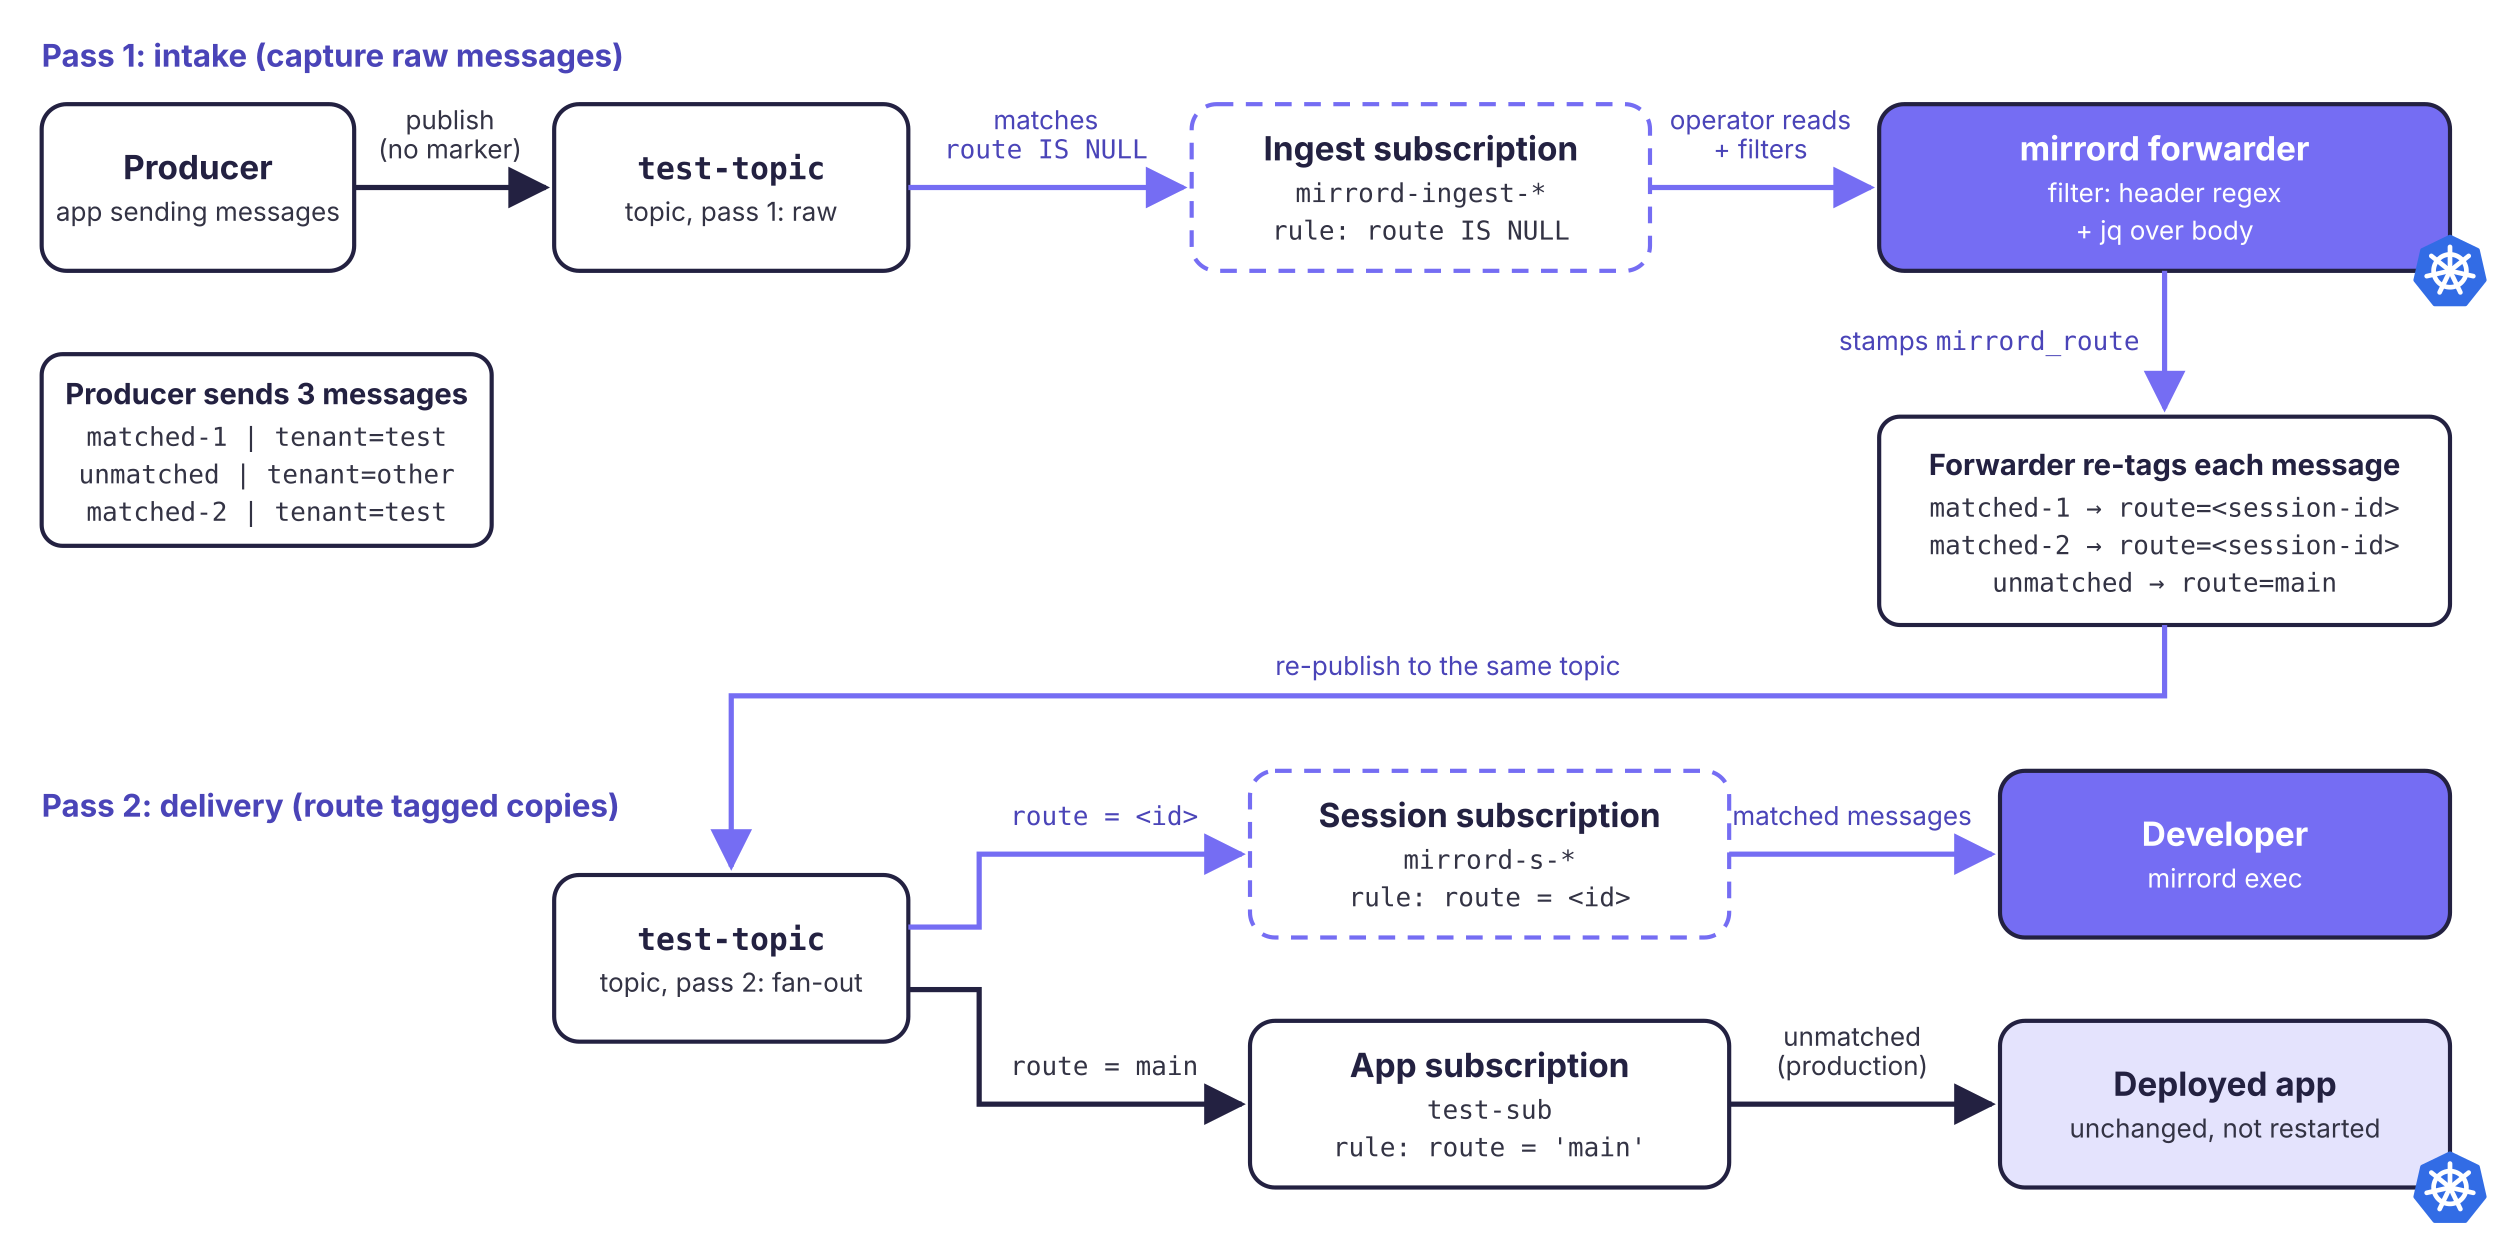
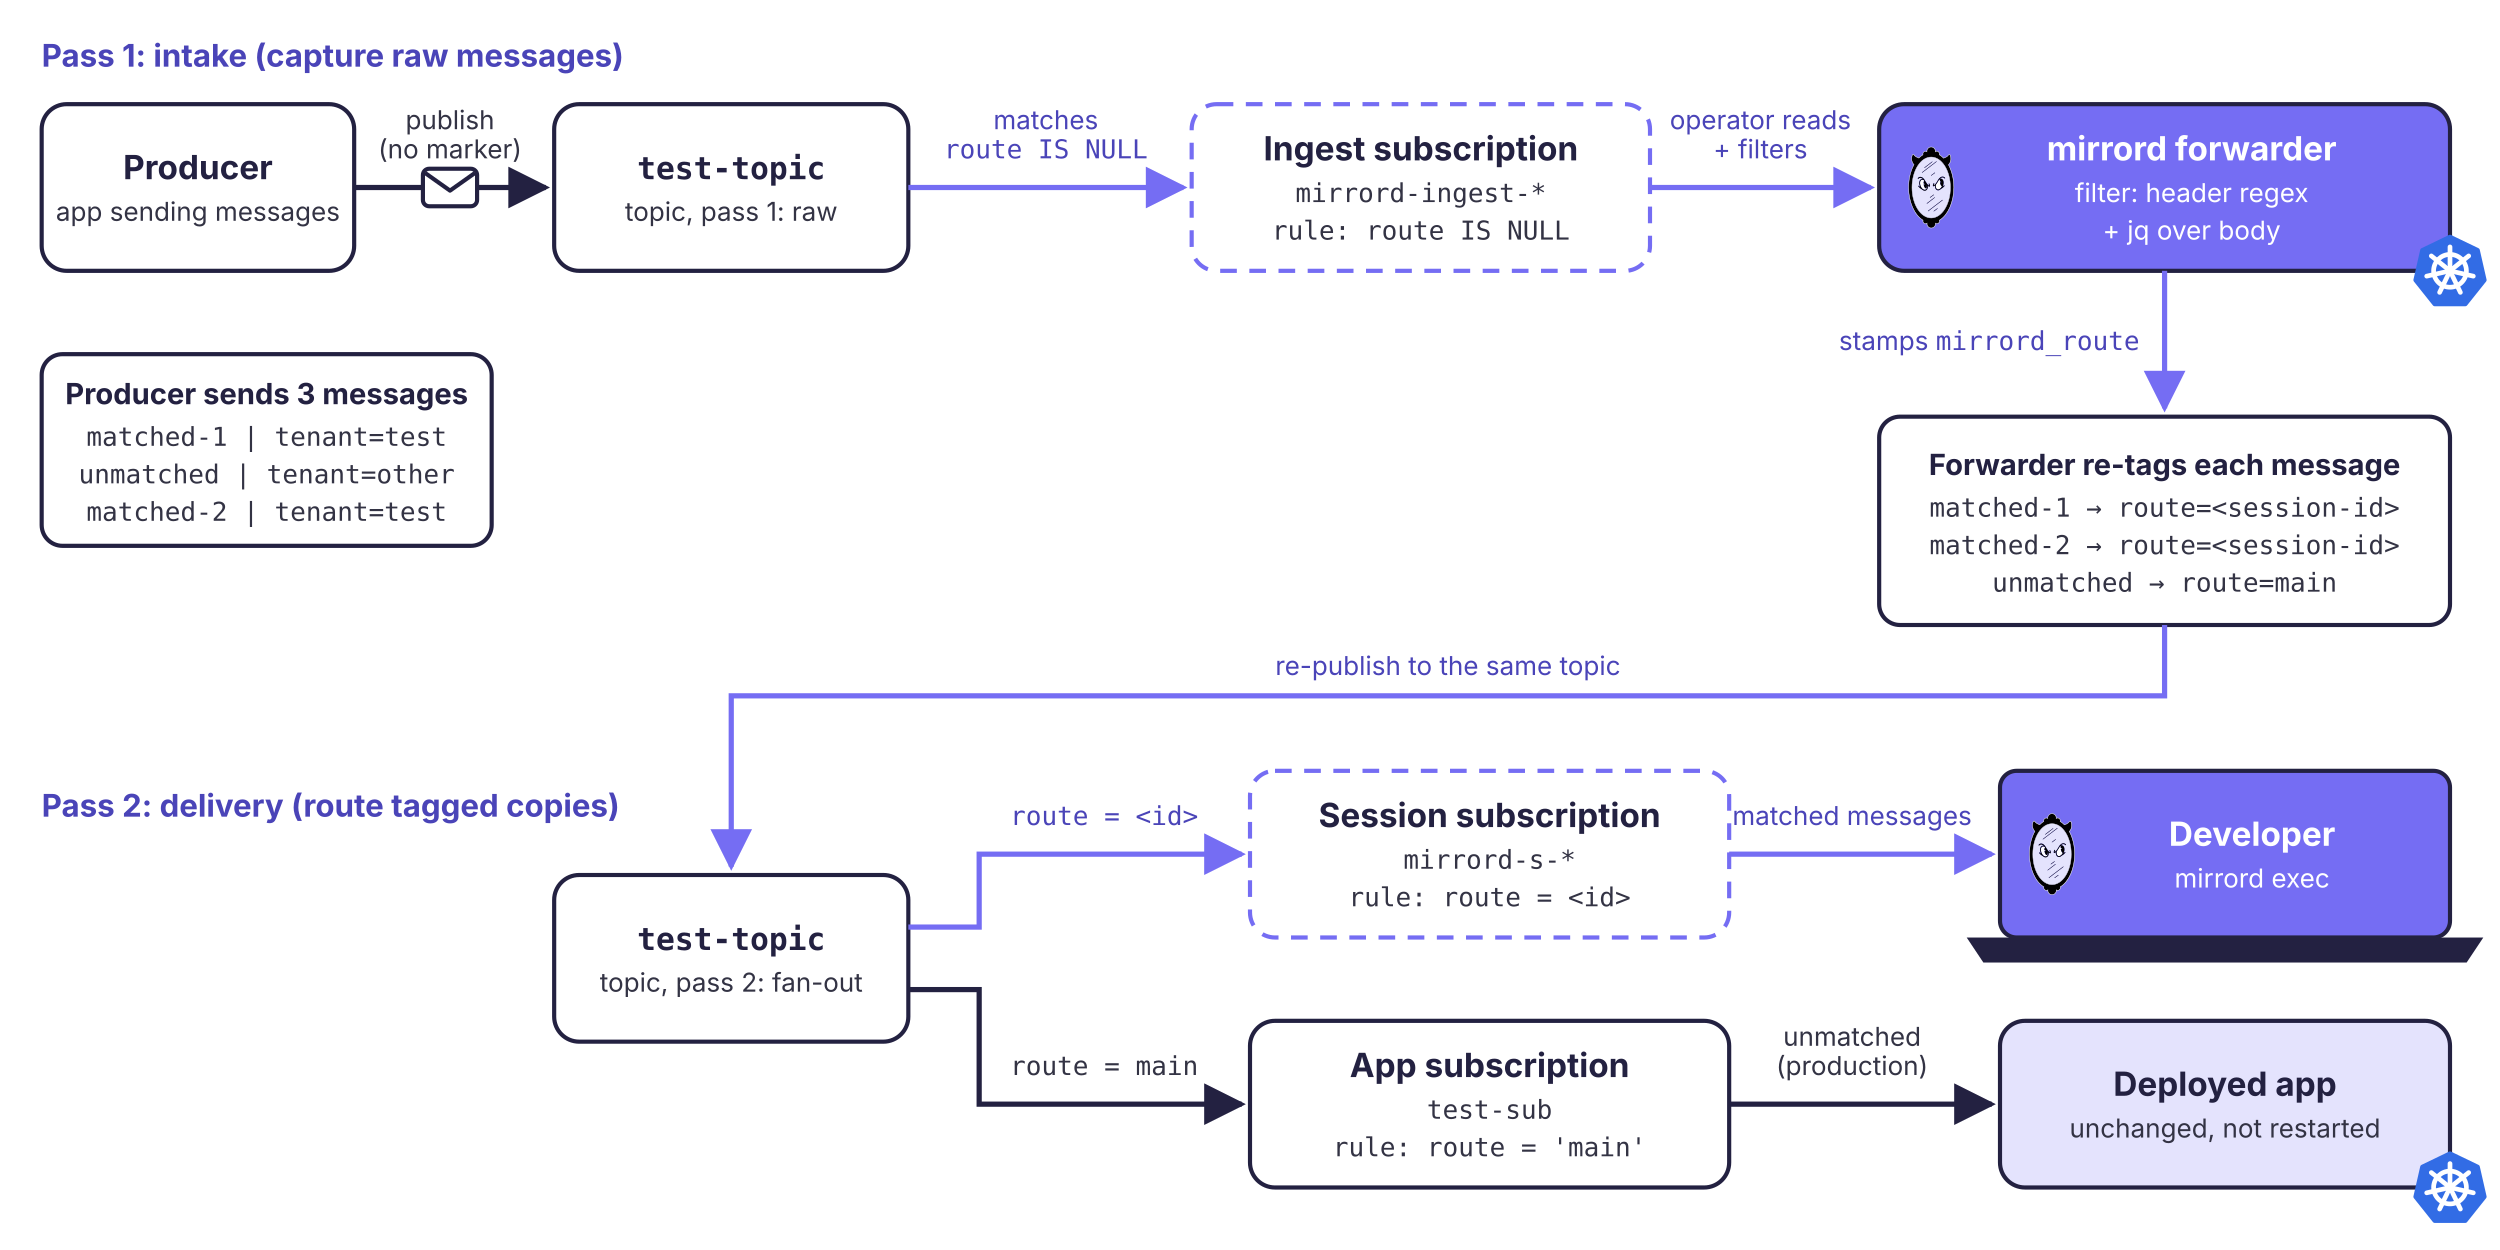
<svg xmlns="http://www.w3.org/2000/svg" viewBox="0 0 1200 600" width="1200" height="600" font-family="Inter, Helvetica, Arial, sans-serif" role="img" aria-labelledby="t d">
  <defs>
    <marker id="arrow" viewBox="0 0 10 10" refX="9" refY="5" markerWidth="8" markerHeight="8" orient="auto-start-reverse">
      <path d="M0 0 L10 5 L0 10 z" fill="#232141" />
    </marker>
    <marker id="arrow-purple" viewBox="0 0 10 10" refX="9" refY="5" markerWidth="8" markerHeight="8" orient="auto-start-reverse">
      <path d="M0 0 L10 5 L0 10 z" fill="#756DF3" />
    </marker>
    <symbol id="k8s" viewBox="0 0 32 32">
      <polygon points="16.00,1.60 27.73,7.25 30.62,19.94 22.51,30.11 9.49,30.11 1.38,19.94 4.27,7.25" fill="#326CE5" stroke="#326CE5" stroke-width="2" stroke-linejoin="round" />
      <g fill="none" stroke="#ffffff" stroke-width="2" stroke-linecap="round">
        <circle cx="16" cy="16" r="7" />
        <line x1="16.00" y1="13.40" x2="16.00" y2="5.80" />
        <line x1="18.03" y1="14.38" x2="23.97" y2="9.64" />
        <line x1="18.53" y1="16.58" x2="25.94" y2="18.27" />
        <line x1="17.13" y1="18.34" x2="20.43" y2="25.19" />
        <line x1="14.87" y1="18.34" x2="11.57" y2="25.19" />
        <line x1="13.47" y1="16.58" x2="6.06" y2="18.27" />
        <line x1="13.97" y1="14.38" x2="8.03" y2="9.64" />
      </g>
      <circle cx="16" cy="16" r="2.4" fill="#ffffff" />
+     </symbol>
+     <symbol id="mirrord" viewBox="97 61 391 696">
+       <path fill="#ffffff" d="M255.6,387c4.1,19.1-0.9,36.1-12,40.5c-8.2,3.2-17.8,0-26.5-8.2c-0.3-0.6-0.9-0.9-1.5-1.2c0,0,0,0-0.3-0.3 c-5.5-5.6-10.5-13.2-14-22c-4.7-11.5-6.1-23.2-4.4-33.5c1.8-9.4,6.1-16.1,12.8-18.8c5.5-2.3,12.5-1.5,19.3,2.6 c1.5,2.3,2.6,4.4,3.8,6.2c-4.1,2.6-6.4,10.3-6.4,20.3l3.2,1.8l11.1,6.5l-12.5,1.5h-0.9c0.3,1.2,0.3,2.3,0.6,3.5 c3.2,17.9,12,31.1,19,29.7c6.4-1.2,9.6-14.4,7.6-30.2C255.3,386.4,255.6,386.7,255.6,387z" />
+       <path fill="#ffffff" d="M384,398.4c-3.2,6.8-7.3,12.3-12,17c0,0,0,0-0.3,0c-0.6,0.3-0.9,0.9-1.2,1.2c-8.7,7.9-18.4,11.5-26.5,8.2 c-11.1-4.7-16-21.4-12-40.5c1.5-1.8,3.2-3.8,4.7-5.6c5-6.5,9-13.2,12.8-20l1.2-2.1c1.2-1.8,2-3.8,3.2-5.6c1.2-2.1,2.6-4.4,4.4-7 c3.5-2.1,6.7-3.2,9.9-3.8c-2,4.7-2.3,10.3-2.3,15.3l3.2,1.8l11.1,6.5l-12.5,1.5h-0.9c0.3,1.2,0.3,2.3,0.6,3.8 C370.5,384.6,377.5,397,384,398.4z" />
+       <path fill="#E4E3FD" d="M405,391.7c-1.5-1.2-3.8-0.9-5,0.6c-3.2,4.1-7,7.9-11.1,11.5c1.2-2.3,2.6-5,3.5-7.6 c5.3-12.6,6.7-25.8,4.7-37.3c-2.3-12-8.2-20.6-16.9-24.1c-4.1-1.8-8.8-2.1-13.7-1.2c4.4-4.4,10.2-8.5,17.5-10 c8.2-1.5,16.6,1.5,20.4,7.3c1.2,1.5,3.2,2.1,5,0.9c1.5-1.2,2-3.2,0.9-4.7c-5.5-8.2-16.6-12.3-27.4-10c-11.1,2.1-19.3,9.7-24.2,15.6 c-2,2.3-3.8,5-5.5,7.3c-2,2.9-3.5,5.6-5,8.2c-1.2,2.1-2.3,3.8-3.2,5.6l-1.2,2.1c-3.8,6.5-7.6,13.2-12.3,19.1 c-5.8,7.6-11.7,12.9-18.4,16.7c0.6-5,2-9.7,4.4-14.1c0.9-1.8,0.3-3.8-1.5-4.7c-1.7-0.9-3.8-0.3-4.7,1.5c-2.9,5.6-4.7,11.5-5.3,17.6 c0,0.9-0.3,3.5,1.5,5.6c1.2,1.2,2.3,1.8,4.1,1.8c1.5,0,2.9-0.3,4.4-1.5c2.6-1.5,5.3-3.2,7.9-5.3c-1.7,18.5,5,34.1,17.5,39.3 c2.9,1.2,5.8,1.8,8.8,1.8c8.5,0,17.5-4.4,25.4-12c11.4-6.2,21.6-14.4,29.5-24.7C406.7,395.2,406.4,392.8,405,391.7z M292.1,149.1 c90.1,0,163.6,116.6,163.6,259.6s-73.5,259.6-163.6,259.6c-90.4,0-163.6-116.6-163.6-259.6S201.9,149.1,292.1,149.1z M389.5,517.3 c0.9-0.6,0.9-1.8,0.3-2.3c-0.6-0.9-1.8-0.9-2.3-0.3l-122.5,93.7c-0.9,0.6-0.9,1.8-0.3,2.3c0.3,0.3,0.9,0.6,1.5,0.6 c0.3,0,0.9,0,1.2-0.3L389.5,517.3z M346.9,589c0.9-0.6,0.9-1.8,0.3-2.3c-0.6-0.9-1.8-0.9-2.3-0.3l-31.2,23.2 c-0.9,0.6-0.9,1.8-0.3,2.3c0.3,0.6,0.9,0.9,1.5,0.9c0.3,0,0.6-0.3,0.9-0.3L346.9,589z M338.2,189.1c0.9-0.6,0.9-1.8,0.3-2.3 c-0.6-0.9-1.8-0.9-2.3-0.3l-122.5,93.4c-0.9,0.6-0.9,1.8-0.3,2.3c0.3,0.3,0.9,0.6,1.5,0.6c0.3,0,0.9,0,0.9-0.3L338.2,189.1z M324.4,284.5c0.9-0.6,0.9-1.8,0.3-2.3c-0.6-0.9-1.7-0.9-2.3-0.3l-31.2,22.9c-0.9,0.6-0.9,1.8-0.3,2.3c0.3,0.6,0.9,0.6,1.5,0.6 c0.3,0,0.6,0,0.9-0.3L324.4,284.5z M322.7,495.9c0.9-0.6,0.9-1.8,0.3-2.3c-0.6-0.9-1.8-0.9-2.3-0.3l-66.2,50.8 c-0.9,0.6-0.9,1.8-0.3,2.3c0.3,0.3,0.9,0.6,1.5,0.6c0.3,0,0.6,0,0.9-0.3L322.7,495.9z M314.8,472.4c0.9-0.6,0.9-1.8,0.3-2.3 c-0.6-0.9-1.8-0.9-2.3-0.3L281.6,493c-0.9,0.6-0.9,1.8-0.3,2.3c0.3,0.6,0.9,0.9,1.5,0.9c0.3,0,0.9-0.3,0.9-0.3L314.8,472.4z M302.3,190.5c0.9-0.6,0.9-1.8,0.3-2.3c-0.6-0.9-1.7-0.9-2.3-0.3L234,239c-0.9,0.6-0.9,1.8-0.3,2.3c0.3,0.3,0.9,0.6,1.5,0.6 c0.3,0,0.9,0,1.2-0.3L302.3,190.5z M280.1,399.6c1.8-2.1,1.5-4.7,1.5-5.6c-0.6-6.2-2.3-12.3-5-17.9c-0.9-1.8-2.9-2.3-4.7-1.5 c-1.8,0.9-2.3,2.9-1.5,4.7c2.3,4.4,3.8,9.4,4.4,14.1c-6.4-3.8-12.5-9.4-18.4-16.7c-4.7-6.2-8.8-12.9-12.3-19.1l-1.5-2.3 c-1.2-1.8-2-3.8-3.2-5.6c-1.5-2.3-2.9-5.3-5-8.2c0,0,0,0,0-0.3c-1.5-2.3-3.5-5-5.5-7.3c-5-5.9-13.1-13.2-24.2-15.6 c-10.8-2.1-21.9,2.1-27.4,10c-1.2,1.5-0.6,3.8,0.9,4.7c1.5,1.2,3.8,0.6,4.7-0.9c4.1-5.9,12.5-8.8,20.4-7.3 c7.3,1.5,13.1,5.9,17.5,10c-4.7-0.9-9.3-0.3-13.7,1.2c-8.8,3.5-14.6,12-16.9,24.1c-2,11.5-0.3,24.7,4.7,37.3 c1.2,2.6,2.3,5.3,3.5,7.6c-4.1-3.5-7.9-7.3-11.1-11.5c-1.2-1.5-3.5-1.8-5-0.6c-1.5,1.2-1.8,3.5-0.6,5c8.2,10,18.4,18.5,29.5,24.7 c7.9,7.6,16.9,11.7,25.7,11.7c2.9,0,6.1-0.6,8.8-1.8c12.5-5.3,19-20.6,17.5-39.3c2.6,2.1,5,3.8,7.9,5.3c1.5,0.9,2.9,1.2,4.4,1.2 C277.8,401.4,279.2,400.8,280.1,399.6z" />
+       <path d="M439.4,215.2c29.5,54,45.5,122.4,45.5,193.8c0,123.6-49,234.9-122.8,279.2c0.6,2.1,1.2,4.4,1.2,6.8 c0,12.3-10.2,22.6-22.5,22.6c-4.4,0-8.8-1.2-12.3-3.5c0.3,1.2,0.3,2.6,0.3,3.8c0,20.3-16.3,36.7-36.5,36.7s-36.5-16.4-36.5-36.7 c0-1.2,0-2.6,0.3-3.8c-3.5,2.3-7.9,3.5-12.3,3.5c-12.3,0-22.5-10-22.5-22.6c0-2.3,0.3-4.7,1.2-6.8C148.6,643.6,99.3,532.3,99.3,409 c0-71.9,16.3-140.9,46.4-195.3c-1.5-0.9-2.3-2.1-3.5-3.2c-9.9-11.2-15.5-26.4-16.9-42.6c-0.6-11.5,0.9-23.2,5-33.8 c0.6-1.8,2.6-6.8,7.6-7.3c5.3-0.6,8.5,3.8,11.4,7.9c1.2,1.5,2.3,2.9,2.9,3.8c5.5,5.3,12.5,9.7,21.6,13.8c4.4,2.1,9,3.8,13.4,5.3 c11.1-11.2,22.8-20.6,35-27.9c-0.6-2.3-1.2-4.4-1.2-6.8c0-12.3,10.2-22.6,22.5-22.6c4.4,0,8.8,1.2,12.3,3.5c0-1.2-0.3-2.6-0.3-3.8 c0-20.3,16.3-36.7,36.5-36.7c20.1,0,36.5,16.4,36.5,36.7c0,1.2,0,2.6-0.3,3.8c3.5-2.3,7.9-3.5,12.3-3.5c12.5,0,22.5,10.3,22.5,22.6 c0,2.3-0.3,4.7-1.2,6.8c12.5,7.6,24.8,17.3,36.2,29.1c4.7-1.5,9-3.2,13.7-5.3c9-4.1,16-8.5,21.6-13.8c0.9-0.9,2-2.3,2.9-3.8 c2.9-4.1,6.1-8.5,11.4-7.9c5,0.6,7,5.6,7.6,7.3c4.1,10.6,5.5,22.3,4.7,33.8c-1.2,15.9-7,31.4-16.9,42.6 C442.3,212.6,441.1,214,439.4,215.2z M455.7,409c0-143.3-73.5-259.6-163.6-259.6c-90.4,0-163.6,116.6-163.6,259.6 c0,143,73.5,259.6,163.6,259.6C382.5,668.6,455.7,552,455.7,409z" />
+       <path fill="#ffffff" d="M292.4,756.6c-21.2,0-38.5-17.4-38.5-38.7c0-0.1,0-0.2,0-0.3c-3,1.3-6.5,2-10,2c-13.5,0-24.5-11-24.5-24.6 c0-2.2,0.2-4.2,0.7-5.9c-36.1-22.2-66.8-60.3-88.9-110.2C109,528.5,97.3,469.7,97.3,409c0-71.5,16.3-140.6,45.8-194.7 c-0.6-0.5-1.1-1-1.5-1.5c-0.3-0.3-0.5-0.6-0.8-0.8l-0.1-0.1c-9.7-10.9-15.9-26.4-17.4-43.7c-0.6-12.5,1.1-24.4,5.1-34.7 c0.8-2.3,3.2-7.9,9.2-8.6c6.5-0.7,10.4,4.7,13.2,8.7c1.1,1.4,2.2,2.8,2.9,3.7c5.3,5,11.9,9.2,20.9,13.3c3.5,1.7,7.6,3.3,12.1,4.8 c10.7-10.7,21.9-19.6,33.2-26.5c-0.5-1.9-0.9-3.7-0.9-5.8c0-13.3,11.2-24.6,24.5-24.6c3.5,0,6.9,0.7,10,2c0-0.1,0-0.2,0-0.3 c0-21.3,17.3-38.7,38.5-38.7c21.2,0,38.5,17.4,38.5,38.7c0,0.1,0,0.2,0,0.3c3-1.3,6.5-2,10-2c13.5,0,24.5,11,24.5,24.6 c0,2.2-0.2,4.2-0.7,5.9c12.2,7.6,23.8,16.9,34.3,27.6c3.7-1.2,7.6-2.7,12.3-4.8c9-4.1,15.7-8.4,21-13.4c0.7-0.7,1.8-2,2.6-3.4 l0.1-0.1c2.8-4,6.7-9.5,13.2-8.8c6,0.7,8.5,6.3,9.3,8.7c4,10.4,5.7,22.4,4.8,34.5c-1.2,16.6-7.5,32.4-17.2,43.5c-0.4,1-1.3,2-2.4,3 c29,53.9,44.9,122.4,44.9,193.3c0,60.9-11.7,119.7-33.9,170.2c-22,49.9-52.6,87.9-88.6,110c0.5,1.9,0.8,3.8,0.8,5.8 c0,13.3-11.2,24.6-24.5,24.6c-3.5,0-6.9-0.7-10-2c0,0.1,0,0.2,0,0.3C330.8,739.2,313.6,756.6,292.4,756.6z M259.4,709.5l-1.2,5 c-0.2,0.9-0.2,2.3-0.2,3.3c0,19.1,15.5,34.7,34.5,34.7s34.5-15.6,34.5-34.7c0-1.1,0-2.4-0.2-3.3l-1.2-5l4.3,2.9 c3.1,2.1,7,3.2,11.1,3.2c11.1,0,20.5-9.4,20.5-20.6c0-2.1-0.5-4.2-1.1-6.2l-0.4-1.5l1.3-0.8c72.9-43.8,121.8-155.3,121.8-277.5 c0-70.8-16.1-139.3-45.3-192.8l-0.9-1.6l1.5-1c1.6-1.1,2.3-2.2,2.4-2.5l0.1-0.4l0.3-0.3c9.3-10.4,15.2-25.5,16.4-41.4 c0.9-11.6-0.7-22.9-4.5-32.9c-0.6-1.7-2.3-5.6-6-6.1c-3.8-0.4-6.3,2.6-9.5,7c-0.9,1.5-2.1,3-3.2,4.1c-5.7,5.4-12.7,9.9-22.2,14.2 c-5.4,2.4-9.7,4-13.9,5.4l-1.2,0.4l-0.9-0.9c-10.9-11.3-23-21-35.8-28.8l-1.5-0.9l0.7-1.6c0.7-1.6,1-3.5,1-6 c0-11.4-9.2-20.6-20.5-20.6c-4.1,0-8.1,1.1-11.1,3.2l-4.3,2.9l1.2-5c0.2-0.9,0.2-2.3,0.2-3.3c0-19.1-15.5-34.7-34.5-34.7 c-19,0-34.5,15.6-34.5,34.7c0,0.5,0.1,1.1,0.1,1.7c0.1,0.7,0.2,1.4,0.2,2.1v3.8l-3.1-2.1c-3.1-2.1-7-3.2-11.1-3.2 c-11.1,0-20.5,9.4-20.5,20.6c0,1.9,0.4,3.6,0.9,5.6l0.5,2.1l-1.3,0.8c-11.8,7.1-23.5,16.4-34.6,27.6l-0.9,0.9l-1.2-0.4 c-5.1-1.7-9.7-3.5-13.6-5.4c-9.5-4.3-16.5-8.8-22.1-14.2l-0.2-0.2l-0.1-0.2c-0.5-0.8-1.7-2.2-2.8-3.6l-0.1-0.1 c-3.1-4.4-5.7-7.5-9.5-7.1c-3.7,0.4-5.4,4.3-5.9,6c-3.8,9.8-5.5,21.2-4.9,33c1.5,16.4,7.3,31.1,16.4,41.3c0.3,0.3,0.6,0.6,0.9,0.9 c0.7,0.8,1.4,1.5,2.2,2l1.6,1l-0.9,1.7c-29.7,53.8-46.1,122.8-46.1,194.3c0,121.9,49.2,233.4,122.4,277.5l1.5,0.9l-0.7,1.6 c-0.7,1.6-1,3.5-1,6c0,11.4,9.2,20.6,20.5,20.6c4.1,0,8.1-1.1,11.1-3.2L259.4,709.5z M292.1,670.6c-91.3,0-165.6-117.3-165.6-261.6 s74.3-261.6,165.6-261.6c91.3,0,165.6,117.3,165.6,261.6S383.4,670.6,292.1,670.6z M292.1,151.4c-89.1,0-161.6,115.5-161.6,257.6 c0,68.8,16.9,133.5,47.7,182.3c30.6,48.5,71,75.2,113.9,75.2c89.1,0,161.6-115.5,161.6-257.6C453.7,267,381.2,151.4,292.1,151.4z" />
+       <path d="M344.9,586.3c0.9-0.6,1.7-0.3,2.3,0.3c0.6,0.9,0.3,1.8-0.3,2.3l-31.2,23.2c-0.3,0.3-0.6,0.3-0.9,0.3 c-0.6,0-1.2-0.3-1.5-0.9c-0.6-0.9-0.3-1.8,0.3-2.3L344.9,586.3z" />
+       <path d="M372,415.5c4.4-4.4,8.5-10.3,12-17c-6.4-1.8-13.4-13.8-16.3-29.7c-0.3-1.2-0.6-2.3-0.6-3.8h0.9l12.5-1.5l-11.1-6.5 l-3.2-1.8c0-5,0.3-10.6,2.3-15.3c-3.2,0.6-6.7,1.8-9.9,3.8c-1.8,2.3-3.2,5-4.4,7c-1.2,2.1-2.3,3.8-3.2,5.6l-1.2,2.1 c-3.8,6.5-7.9,13.5-12.8,20c-1.5,2.1-3.2,3.8-4.7,5.6c-4.1,19.1,0.9,35.8,12,40.5c8.2,3.2,17.8-0.3,26.5-8.2 C370.8,416.3,371.4,415.8,372,415.5z M410.5,326.8c1.2,1.5,0.9,3.8-0.9,4.7c-1.5,1.2-3.8,0.9-5-0.9c-4.1-5.9-12.5-8.8-20.4-7.3 c-7.3,1.5-13.1,5.9-17.5,10c4.7-0.9,9.3-0.3,13.7,1.2c8.8,3.5,14.9,12,16.9,24.1c2,11.5,0.3,24.7-4.7,37.3 c-1.2,2.6-2.3,5.3-3.5,7.6c4.1-3.5,7.9-7.3,11.1-11.5c1.2-1.5,3.5-1.8,5-0.6c1.5,1.2,1.7,3.5,0.6,5c-8.2,10.3-18.4,18.5-29.5,24.7 c-7.9,7.6-16.9,12-25.4,12c-3.2,0-6.1-0.6-8.8-1.8c-12.5-5.3-19-20.6-17.5-39.3c-2.6,2.1-5.3,3.8-7.9,5.3c-1.5,0.9-3.2,1.5-4.4,1.5 c-1.5,0-2.9-0.6-4.1-1.8c-1.7-2.1-1.5-4.7-1.5-5.6c0.6-6.2,2.3-12,5.3-17.6c0.9-1.8,2.9-2.3,4.7-1.5c1.8,0.9,2.3,2.9,1.5,4.7 c-2.3,4.4-3.8,9.4-4.4,14.1c6.4-3.8,12.5-9.4,18.4-16.7c4.7-6.2,8.8-12.6,12.3-19.1l1.2-2.1c1.2-2.1,2.3-3.8,3.2-5.6 c1.5-2.3,2.9-5.3,5-8.2c1.8-2.3,3.5-5,5.5-7.3c5-5.9,13.4-13.2,24.2-15.6C393.9,314.5,405,318.6,410.5,326.8z" />
+       <path d="M324.4,284.5l-31.5,23.2c-0.3,0.3-0.6,0.3-0.9,0.3c-0.6,0-1.2-0.3-1.5-0.6c-0.6-0.9-0.3-1.8,0.3-2.3l31.2-23.2 c0.9-0.6,1.7-0.3,2.3,0.3C325.6,282.7,325.3,283.9,324.4,284.5z" />
+       <path d="M312.8,469.5c0.9-0.6,1.8-0.3,2.3,0.3c0.6,0.9,0.3,1.8-0.3,2.3l-31.2,23.2c-0.3,0.3-0.6,0.3-0.9,0.3 c-0.6,0-1.2-0.3-1.5-0.9c-0.6-0.9-0.3-1.8,0.3-2.3L312.8,469.5z" />
+       <path d="M387.5,514.7c0.9-0.6,1.8-0.3,2.3,0.3c0.6,0.9,0.3,1.8-0.3,2.3L267,611c-0.3,0.3-0.6,0.3-1.2,0.3c-0.6,0-1.2-0.3-1.5-0.6 c-0.6-0.9-0.6-1.8,0.3-2.3L387.5,514.7z" />
+       <path d="M320.7,493c0.9-0.6,1.8-0.3,2.3,0.3c0.6,0.9,0.6,1.8-0.3,2.3l-66.2,51.1c-0.3,0.3-0.6,0.3-0.9,0.3c-0.6,0-1.2-0.3-1.5-0.6 c-0.6-0.9-0.6-1.8,0.3-2.3L320.7,493z" />
+       <path d="M300.2,187.9c0.9-0.6,1.7-0.3,2.3,0.3c0.6,0.9,0.6,1.8-0.3,2.3l-65.9,51.1c-0.3,0.3-0.6,0.3-1.2,0.3 c-0.6,0-0.9-0.3-1.5-0.6c-0.6-0.9-0.3-1.8,0.3-2.3L300.2,187.9z" />
+       <path d="M213.6,279.8l122.5-93.7c0.6-0.6,1.8-0.3,2.3,0.3c0.6,0.9,0.3,1.8-0.3,2.3l-122.5,93.7c-0.3,0.3-0.6,0.3-0.9,0.3 c-0.6,0-1.2-0.3-1.5-0.6C212.7,281.6,212.7,280.4,213.6,279.8z" />
+       <path d="M243.9,427.5c11.1-4.4,16-21.4,12-40.5c-0.3-0.3-0.6-0.6-0.9-0.9c2,15.9-1.2,29.1-7.6,30.2c-7.3,1.5-15.8-12-19-29.7 c-0.3-1.2-0.3-2.3-0.6-3.5h0.9l12.5-1.5l-11.1-6.5l-3.2-1.8c0-10,2.3-17.6,6.4-20.3c-1.2-2.1-2.3-4.1-3.8-6.2 c-7-4.1-13.7-5-19.3-2.6c-6.4,2.6-11.1,9.4-12.8,18.8c-1.8,10-0.3,22,4.4,33.5c3.5,8.8,8.5,16.4,14,22c0,0,0.3,0,0.3,0.3 c0.6,0.3,1.2,0.9,1.5,1.2C225.9,427.2,235.8,430.7,243.9,427.5z M204.9,319.1c11.1,2.1,19.3,9.7,24.2,15.6c2,2.3,3.8,5,5.5,7.3 c0,0,0,0,0,0.3c2,2.9,3.5,5.6,5,8.2c1.2,1.8,2,3.5,3.2,5.6l1.5,2.3c3.8,6.5,7.6,12.9,12.3,19.1c5.8,7.3,11.7,12.9,18.4,16.7 c-0.6-5-2-9.7-4.4-14.1c-0.9-1.8-0.3-3.8,1.5-4.7c1.8-0.9,3.8-0.3,4.7,1.5c2.9,5.6,4.7,11.5,5,17.9c0,0.9,0.3,3.5-1.5,5.6 c-1.2,1.2-2.6,1.8-4.1,1.8c-1.5,0-2.9-0.6-4.4-1.2c-2.6-1.5-5.3-3.2-7.9-5.3c1.7,18.5-5,34.1-17.5,39.3c-2.9,1.2-5.8,1.8-8.8,1.8 c-8.5,0-17.5-4.4-25.7-11.7c-11.4-6.2-21.6-14.7-29.5-24.7c-1.2-1.5-0.9-3.8,0.6-5c1.5-1.2,3.8-0.9,5,0.6c3.2,4.1,7,7.9,11.1,11.5 c-1.2-2.3-2.6-5-3.5-7.6c-5-12.6-6.7-25.8-4.7-37.3c2-12,8.2-20.6,16.9-24.1c4.1-1.8,8.8-2.1,13.7-1.2c-4.4-4.4-10.2-8.8-17.5-10 c-8.2-1.5-16.6,1.5-20.4,7.3c-1.2,1.5-3.2,2.1-4.7,0.9c-1.5-1.2-2-3.2-0.9-4.7C183,320.9,194.1,317.1,204.9,319.1z" />
+     </symbol>
+     <symbol id="envelope" viewBox="0 0 28 20">
+       <rect x="1" y="1" width="26" height="18" rx="3" fill="#ffffff" stroke="#232141" stroke-width="2" />
+       <path d="M2 3 L14 11.5 L26 3" fill="none" stroke="#232141" stroke-width="2" stroke-linejoin="round" />
    </symbol>
  </defs>
  <rect x="0" y="0" width="1200" height="600" fill="#ffffff" />
  <text x="20" y="32" font-size="15" font-weight="700" fill="#4a44b8" text-anchor="start">Pass 1: intake (capture raw messages)</text>
  <rect x="20" y="50" width="150" height="80" rx="12" fill="#ffffff" stroke="#232141" stroke-width="2" />
  <text x="95" y="86" font-size="16" font-weight="700" fill="#232141" text-anchor="middle">Producer</text>
  <text x="95" y="106" font-size="12.5" fill="#333344" text-anchor="middle">app sending messages</text>
  <line x1="170" y1="90" x2="262" y2="90" stroke="#232141" stroke-width="2.5" marker-end="url(#arrow)" />
  <text x="216" y="62" font-size="12.5" fill="#333344" text-anchor="middle">publish</text>
  <text x="216" y="76" font-size="12.5" fill="#333344" text-anchor="middle">(no marker)</text>
  <rect x="266" y="50" width="170" height="80" rx="12" fill="#ffffff" stroke="#232141" stroke-width="2" />
  <text x="351" y="86" font-size="15" font-weight="700" font-family="Menlo, Consolas, monospace" fill="#232141" text-anchor="middle">test-topic</text>
  <text x="351" y="106" font-size="12.5" fill="#333344" text-anchor="middle">topic, pass 1: raw</text>
  <line x1="436" y1="90" x2="568" y2="90" stroke="#756DF3" stroke-width="2.5" marker-end="url(#arrow-purple)" />
  <text x="502" y="62" font-size="12.5" fill="#4a44b8" text-anchor="middle">matches</text>
  <text x="502" y="76" font-size="12.5" font-family="Menlo, Consolas, monospace" fill="#4a44b8" text-anchor="middle">route IS NULL</text>
  <rect x="572" y="50" width="220" height="80" rx="12" fill="#ffffff" stroke="#756DF3" stroke-width="2" stroke-dasharray="8 6" />
  <text x="682" y="77" font-size="16" font-weight="700" fill="#232141" text-anchor="middle">Ingest subscription</text>
  <text x="682" y="97" font-size="12.5" font-family="Menlo, Consolas, monospace" fill="#333344" text-anchor="middle">mirrord-ingest-*</text>
  <text x="682" y="115" font-size="12.5" font-family="Menlo, Consolas, monospace" fill="#333344" text-anchor="middle">rule: route IS NULL</text>
  <line x1="792" y1="90" x2="898" y2="90" stroke="#756DF3" stroke-width="2.5" marker-end="url(#arrow-purple)" />
  <text x="845" y="62" font-size="12.5" fill="#4a44b8" text-anchor="middle">operator reads</text>
  <text x="845" y="76" font-size="12.5" fill="#4a44b8" text-anchor="middle">+ filters</text>
  <rect x="902" y="50" width="274" height="80" rx="12" fill="#756DF3" stroke="#232141" stroke-width="2" />
-   <text x="1039" y="77" font-size="16" font-weight="700" fill="#ffffff" text-anchor="middle">mirrord forwarder</text>
-   <text x="1039" y="97" font-size="12.5" fill="#ffffff" text-anchor="middle">filter: header regex</text>
-   <text x="1039" y="115" font-size="12.5" fill="#ffffff" text-anchor="middle">+ jq over body</text>
+   <use href="#mirrord" x="916" y="70" width="22" height="40" />
+   <text x="1052" y="77" font-size="16" font-weight="700" fill="#ffffff" text-anchor="middle">mirrord forwarder</text>
+   <text x="1052" y="97" font-size="12.5" fill="#ffffff" text-anchor="middle">filter: header regex</text>
+   <text x="1052" y="115" font-size="12.5" fill="#ffffff" text-anchor="middle">+ jq over body</text>
  <rect x="20" y="170" width="216" height="92" rx="10" fill="#ffffff" stroke="#232141" stroke-width="2" />
  <text x="128" y="194" font-size="14" font-weight="700" fill="#232141" text-anchor="middle">Producer sends 3 messages</text>
  <text x="128" y="214" font-size="12.5" font-family="Menlo, Consolas, monospace" fill="#333344" text-anchor="middle">matched-1 | tenant=test</text>
  <text x="128" y="232" font-size="12.5" font-family="Menlo, Consolas, monospace" fill="#333344" text-anchor="middle">unmatched | tenant=other</text>
  <text x="128" y="250" font-size="12.5" font-family="Menlo, Consolas, monospace" fill="#333344" text-anchor="middle">matched-2 | tenant=test</text>
  <line x1="1039" y1="130" x2="1039" y2="196" stroke="#756DF3" stroke-width="2.5" marker-end="url(#arrow-purple)" />
  <text x="1027" y="168" font-size="12.5" fill="#4a44b8" text-anchor="end">stamps <tspan font-family="Menlo, Consolas, monospace">mirrord_route</tspan>
  </text>
  <rect x="902" y="200" width="274" height="100" rx="10" fill="#ffffff" stroke="#232141" stroke-width="2" />
  <text x="1039" y="228" font-size="14" font-weight="700" fill="#232141" text-anchor="middle">Forwarder re-tags each message</text>
  <text x="1039" y="248" font-size="12.5" font-family="Menlo, Consolas, monospace" fill="#333344" text-anchor="middle">matched-1 → route=&lt;session-id&gt;</text>
  <text x="1039" y="266" font-size="12.5" font-family="Menlo, Consolas, monospace" fill="#333344" text-anchor="middle">matched-2 → route=&lt;session-id&gt;</text>
  <text x="1039" y="284" font-size="12.5" font-family="Menlo, Consolas, monospace" fill="#333344" text-anchor="middle">unmatched → route=main</text>
  <polyline points="1039,300 1039,334 351,334 351,416" fill="none" stroke="#756DF3" stroke-width="2.5" marker-end="url(#arrow-purple)" />
  <text x="695" y="324" font-size="12.5" fill="#4a44b8" text-anchor="middle">re-publish to the same topic</text>
  <text x="20" y="392" font-size="15" font-weight="700" fill="#4a44b8" text-anchor="start">Pass 2: delivery (route tagged copies)</text>
  <rect x="266" y="420" width="170" height="80" rx="12" fill="#ffffff" stroke="#232141" stroke-width="2" />
  <text x="351" y="456" font-size="15" font-weight="700" font-family="Menlo, Consolas, monospace" fill="#232141" text-anchor="middle">test-topic</text>
  <text x="351" y="476" font-size="12.5" fill="#333344" text-anchor="middle">topic, pass 2: fan-out</text>
  <polyline points="436,445 470,445 470,410 596,410" fill="none" stroke="#756DF3" stroke-width="2.5" marker-end="url(#arrow-purple)" />
  <text x="530" y="396" font-size="12.5" font-family="Menlo, Consolas, monospace" fill="#4a44b8" text-anchor="middle">route = &lt;id&gt;</text>
  <rect x="600" y="370" width="230" height="80" rx="12" fill="#ffffff" stroke="#756DF3" stroke-width="2" stroke-dasharray="8 6" />
  <text x="715" y="397" font-size="16" font-weight="700" fill="#232141" text-anchor="middle">Session subscription</text>
  <text x="715" y="417" font-size="12.5" font-family="Menlo, Consolas, monospace" fill="#333344" text-anchor="middle">mirrord-s-*</text>
  <text x="715" y="435" font-size="12.5" font-family="Menlo, Consolas, monospace" fill="#333344" text-anchor="middle">rule: route = &lt;id&gt;</text>
  <line x1="830" y1="410" x2="956" y2="410" stroke="#756DF3" stroke-width="2.5" marker-end="url(#arrow-purple)" />
  <text x="889" y="396" font-size="12.5" fill="#4a44b8" text-anchor="middle">matched messages</text>
-   <rect x="960" y="370" width="216" height="80" rx="12" fill="#756DF3" stroke="#232141" stroke-width="2" />
-   <text x="1068" y="406" font-size="16" font-weight="700" fill="#ffffff" text-anchor="middle">Developer</text>
-   <text x="1068" y="426" font-size="12.5" fill="#ffffff" text-anchor="middle">mirrord exec</text>
+   <rect x="960" y="370" width="216" height="80" rx="8" fill="#756DF3" stroke="#232141" stroke-width="2" />
+   <path d="M944 450 h248 l-8 12 h-232 z" fill="#232141" />
+   <use href="#mirrord" x="974" y="390" width="22" height="40" />
+   <text x="1081" y="406" font-size="16" font-weight="700" fill="#ffffff" text-anchor="middle">Developer</text>
+   <text x="1081" y="426" font-size="12.5" fill="#ffffff" text-anchor="middle">mirrord exec</text>
  <polyline points="436,475 470,475 470,530 596,530" fill="none" stroke="#232141" stroke-width="2.5" marker-end="url(#arrow)" />
  <text x="530" y="516" font-size="12.5" font-family="Menlo, Consolas, monospace" fill="#333344" text-anchor="middle">route = main</text>
  <rect x="600" y="490" width="230" height="80" rx="12" fill="#ffffff" stroke="#232141" stroke-width="2" />
  <text x="715" y="517" font-size="16" font-weight="700" fill="#232141" text-anchor="middle">App subscription</text>
  <text x="715" y="537" font-size="12.5" font-family="Menlo, Consolas, monospace" fill="#333344" text-anchor="middle">test-sub</text>
  <text x="715" y="555" font-size="12.5" font-family="Menlo, Consolas, monospace" fill="#333344" text-anchor="middle">rule: route = 'main'</text>
  <line x1="830" y1="530" x2="956" y2="530" stroke="#232141" stroke-width="2.5" marker-end="url(#arrow)" />
  <text x="889" y="502" font-size="12.5" fill="#333344" text-anchor="middle">unmatched</text>
  <text x="889" y="516" font-size="12.5" fill="#333344" text-anchor="middle">(production)</text>
  <rect x="960" y="490" width="216" height="80" rx="12" fill="#E4E3FD" stroke="#232141" stroke-width="2" />
  <text x="1068" y="526" font-size="16" font-weight="700" fill="#232141" text-anchor="middle">Deployed app</text>
  <text x="1068" y="546" font-size="12.5" fill="#333344" text-anchor="middle">unchanged, not restarted</text>
+   <use href="#envelope" x="202" y="80" width="28" height="20" />
  <use href="#k8s" x="1158" y="112" width="36" height="36" />
  <use href="#k8s" x="1158" y="552" width="36" height="36" />
</svg>
